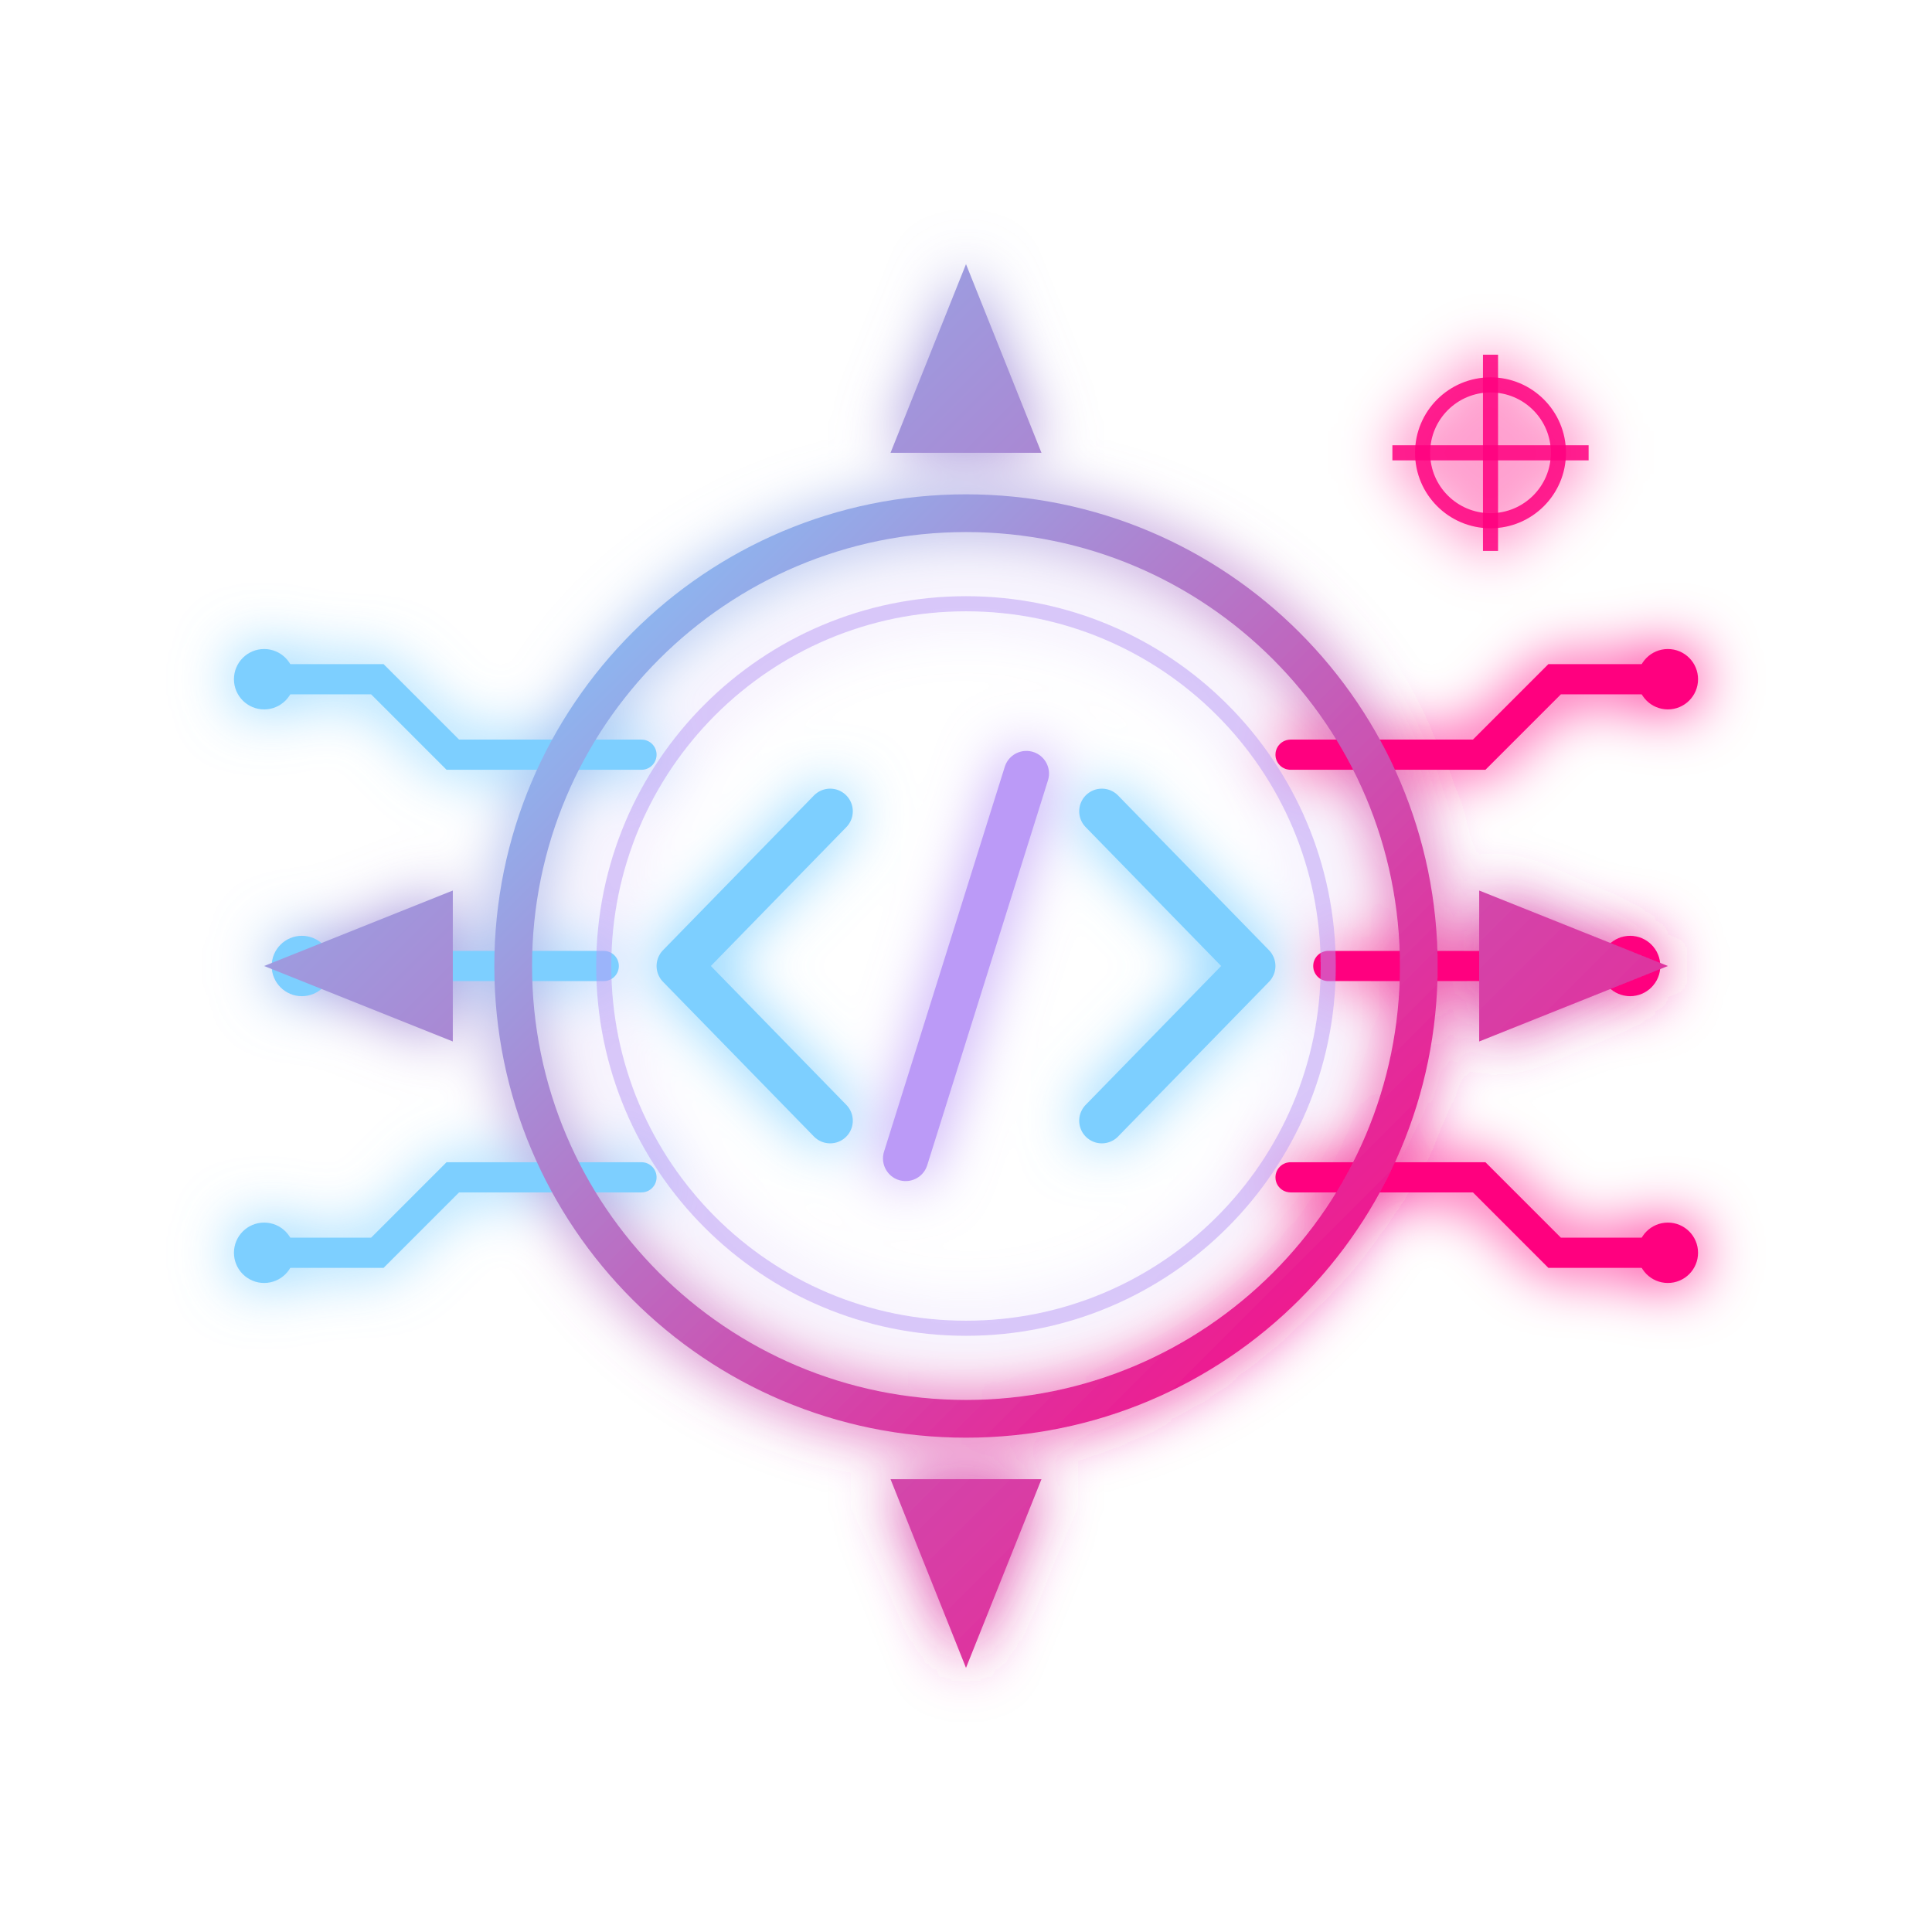
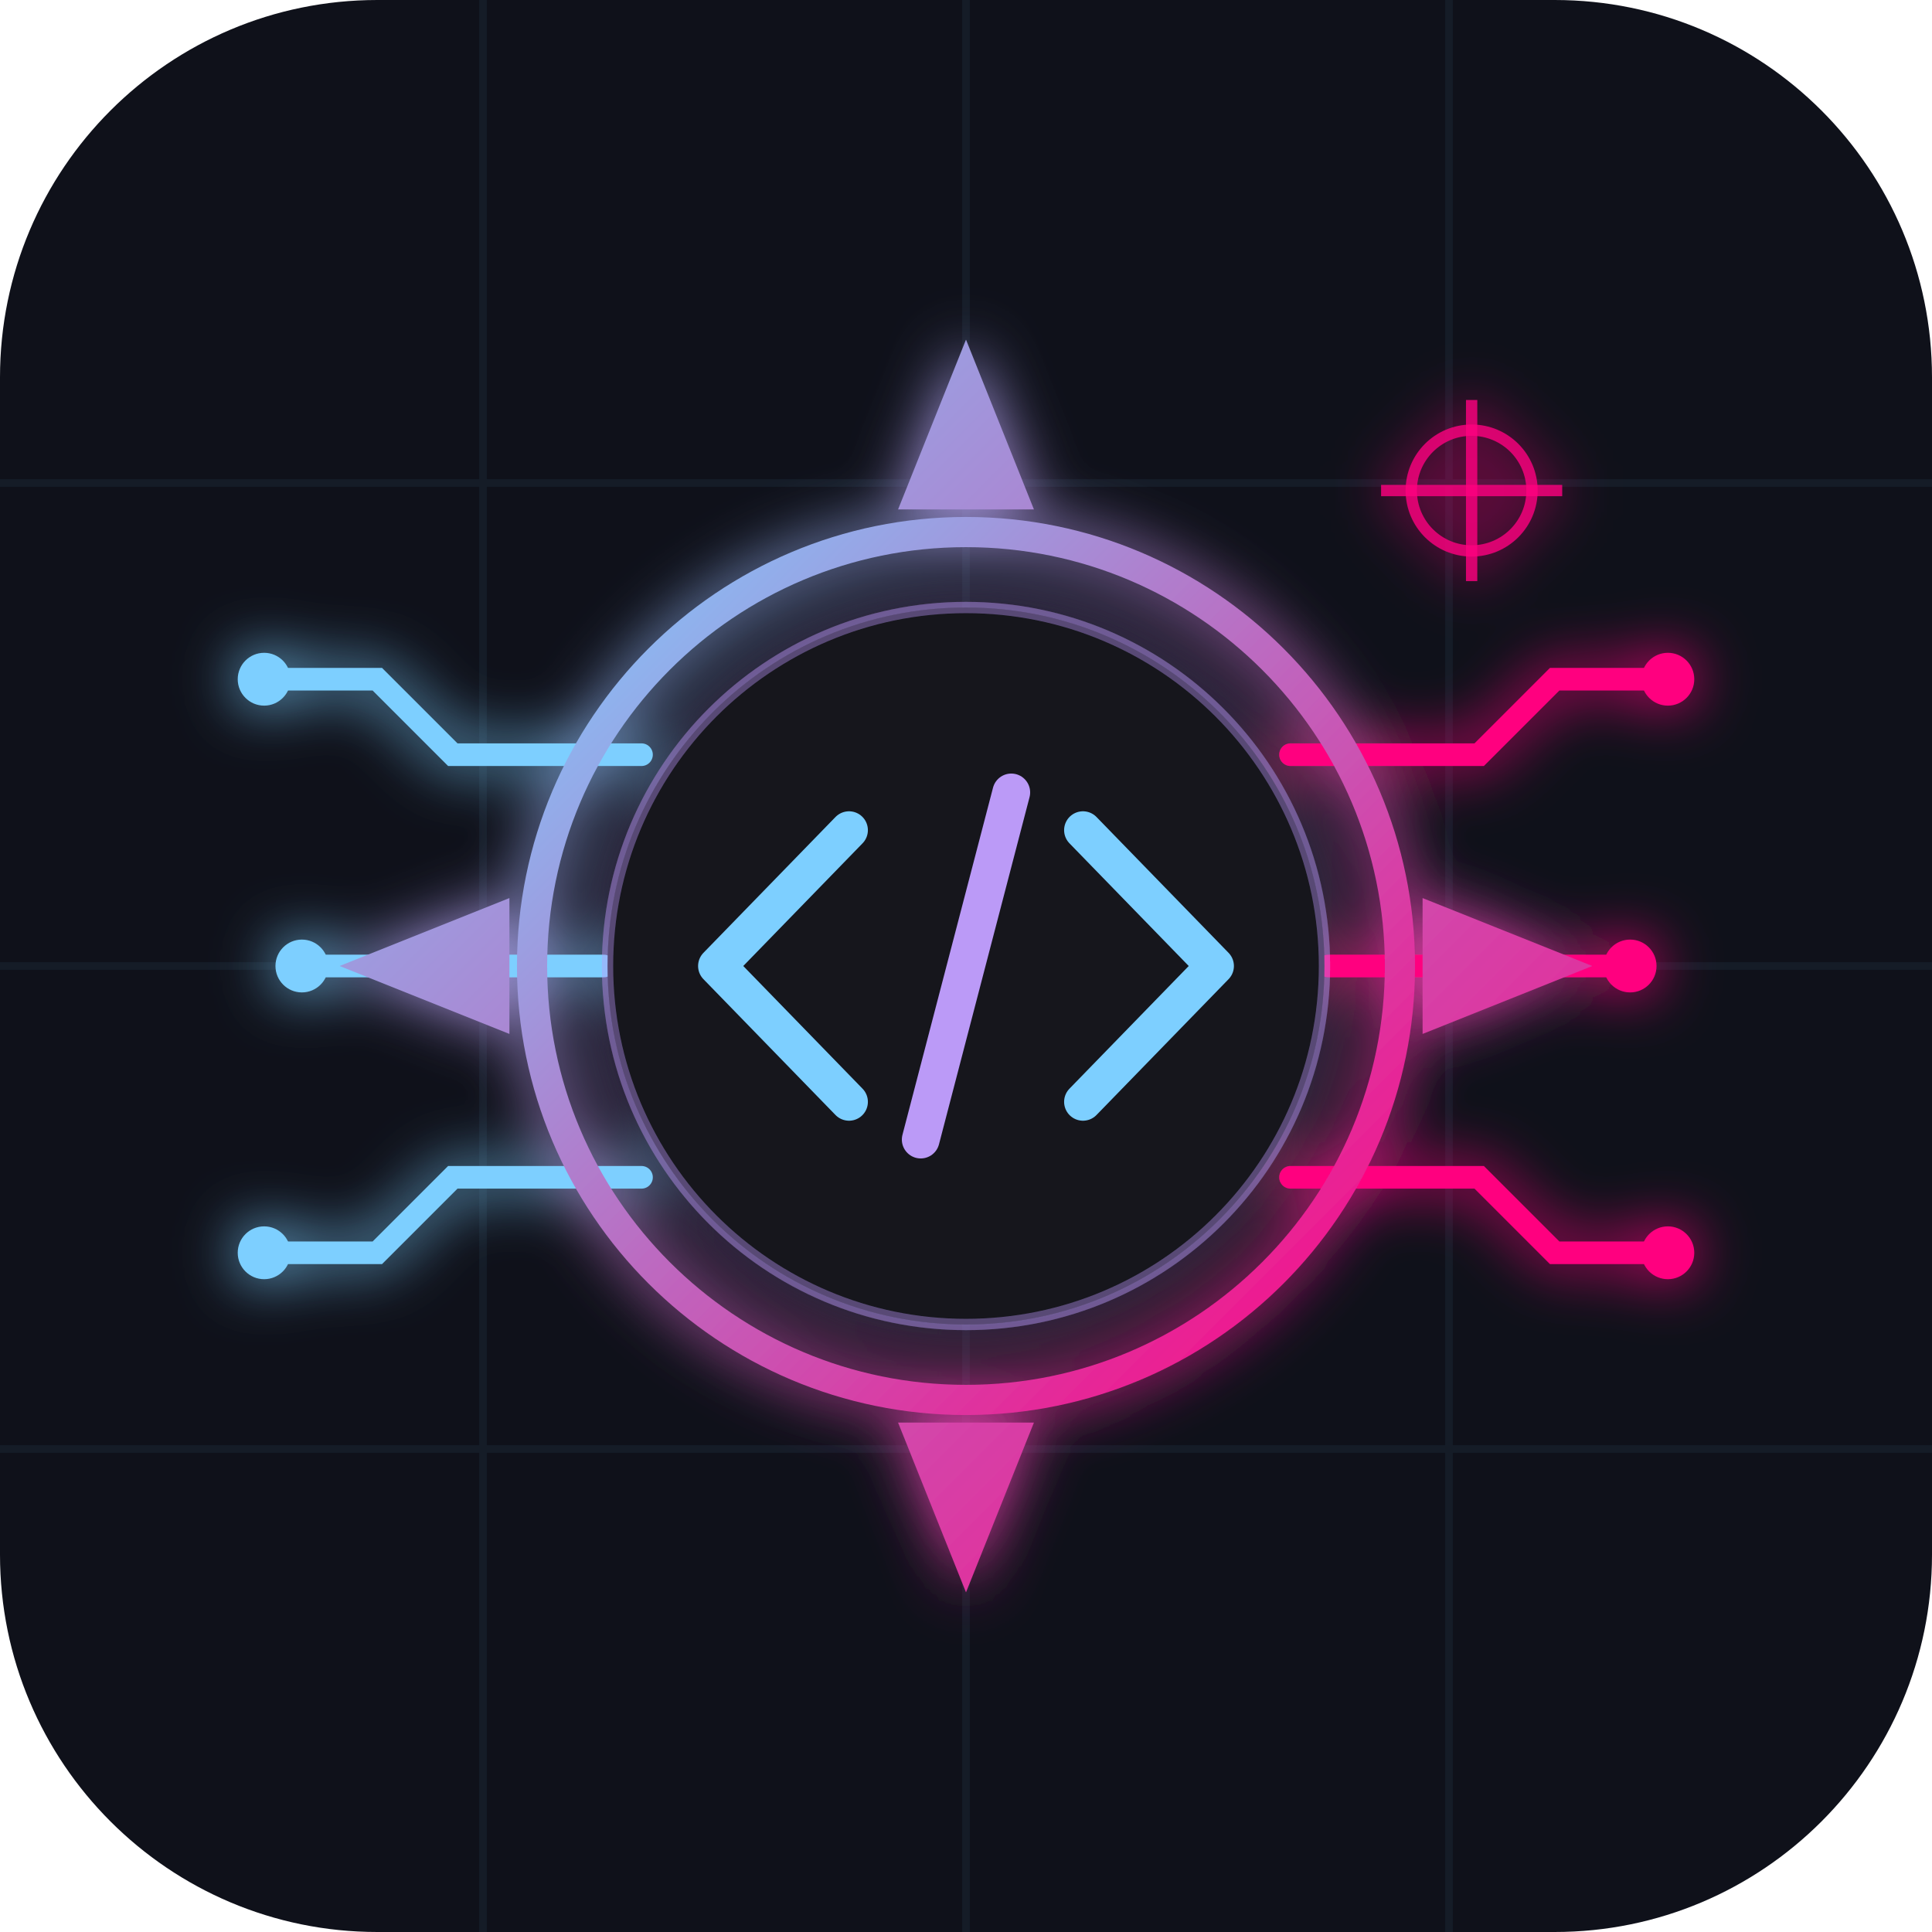
<svg xmlns="http://www.w3.org/2000/svg" viewBox="0 0 512 512" width="100%" height="100%">
  <defs>
    <linearGradient id="cyberGrad" x1="0%" y1="0%" x2="100%" y2="100%">
      <stop offset="0%" stop-color="#7dcfff" />
      <stop offset="100%" stop-color="#ff007f" />
    </linearGradient>
-     <filter id="neonGlow" x="-30%" y="-30%" width="160%" height="160%">
+     <filter id="neonGlow" x="-20%" y="-20%" width="140%" height="140%">
      <feGaussianBlur stdDeviation="8" result="blur" />
      <feMerge>
        <feMergeNode in="blur" />
        <feMergeNode in="SourceGraphic" />
      </feMerge>
    </filter>
  </defs>
+   <rect width="512" height="512" rx="100" fill="#0f111a" />
+   <path d="M0 128h512M0 256h512M0 384h512M128 0v512M256 0v512M384 0v512" stroke="rgba(125,207,255,0.06)" stroke-width="2" />
  <g filter="url(#neonGlow)">
-     <path d="M170 200h-50l-20-20h-30M160 256h-80M170 312h-50l-20 20h-30" stroke="#7dcfff" stroke-width="8" fill="none" stroke-linecap="round" />
-     <circle cx="70" cy="180" r="8" fill="#7dcfff" />
-     <circle cx="80" cy="256" r="8" fill="#7dcfff" />
-     <circle cx="70" cy="332" r="8" fill="#7dcfff" />
-     <path d="M342 200h50l20-20h30M352 256h80M342 312h50l20 20h30" stroke="#ff007f" stroke-width="8" fill="none" stroke-linecap="round" />
-     <circle cx="442" cy="180" r="8" fill="#ff007f" />
-     <circle cx="432" cy="256" r="8" fill="#ff007f" />
-     <circle cx="442" cy="332" r="8" fill="#ff007f" />
-     <path d="M256 70l20 50h-40zM256 442l20-50h-40zM70 256l50-20v40zM442 256l-50-20v40z" fill="url(#cyberGrad)" />
-     <circle cx="256" cy="256" r="120" stroke="url(#cyberGrad)" stroke-width="10" fill="none" />
-     <circle cx="256" cy="256" r="96" stroke="rgba(187,154,247,0.5)" stroke-width="4" fill="none" />
-     <path d="M220 215l-40 41 40 41M292 215l40 41-40 41" stroke="#7dcfff" stroke-width="12" stroke-linecap="round" stroke-linejoin="round" fill="none" />
-     <line x1="272" y1="205" x2="240" y2="307" stroke="#bb9af7" stroke-width="12" stroke-linecap="round" />
-     <circle cx="395" cy="120" r="18" stroke="#ff007f" stroke-width="4" fill="none" opacity="0.85" />
-     <line x1="395" y1="94" x2="395" y2="146" stroke="#ff007f" stroke-width="4" opacity="0.85" />
-     <line x1="369" y1="120" x2="421" y2="120" stroke="#ff007f" stroke-width="4" opacity="0.85" />
+     <path d="M170 200h-50l-20-20h-30M160 256h-80M170 312h-50l-20 20h-30" stroke="#7dcfff" stroke-width="6" fill="none" stroke-linecap="round" />
+     <circle cx="70" cy="180" r="7" fill="#7dcfff" />
+     <circle cx="80" cy="256" r="7" fill="#7dcfff" />
+     <circle cx="70" cy="332" r="7" fill="#7dcfff" />
+     <path d="M342 200h50l20-20h30M352 256h80M342 312h50l20 20h30" stroke="#ff007f" stroke-width="6" fill="none" stroke-linecap="round" />
+     <circle cx="442" cy="180" r="7" fill="#ff007f" />
+     <circle cx="432" cy="256" r="7" fill="#ff007f" />
+     <circle cx="442" cy="332" r="7" fill="#ff007f" />
+     <path d="M256 90l18 45h-36zM256 422l18-45h-36zM90 256l45-18v36zM422 256l-45-18v36z" fill="url(#cyberGrad)" />
+     <circle cx="256" cy="256" r="115" stroke="url(#cyberGrad)" stroke-width="8" fill="none" />
+     <circle cx="256" cy="256" r="95" stroke="rgba(187,154,247,0.4)" stroke-width="3" fill="#16161e" />
+     <path d="M225 220l-35 36 35 36M287 220l35 36-35 36" stroke="#7dcfff" stroke-width="10" stroke-linecap="round" stroke-linejoin="round" fill="none" />
+     <line x1="268" y1="210" x2="244" y2="302" stroke="#bb9af7" stroke-width="10" stroke-linecap="round" />
+     <circle cx="390" cy="130" r="16" stroke="#ff007f" stroke-width="3" fill="none" opacity="0.8" />
+     <line x1="390" y1="106" x2="390" y2="154" stroke="#ff007f" stroke-width="3" opacity="0.8" />
+     <line x1="366" y1="130" x2="414" y2="130" stroke="#ff007f" stroke-width="3" opacity="0.8" />
  </g>
</svg>
